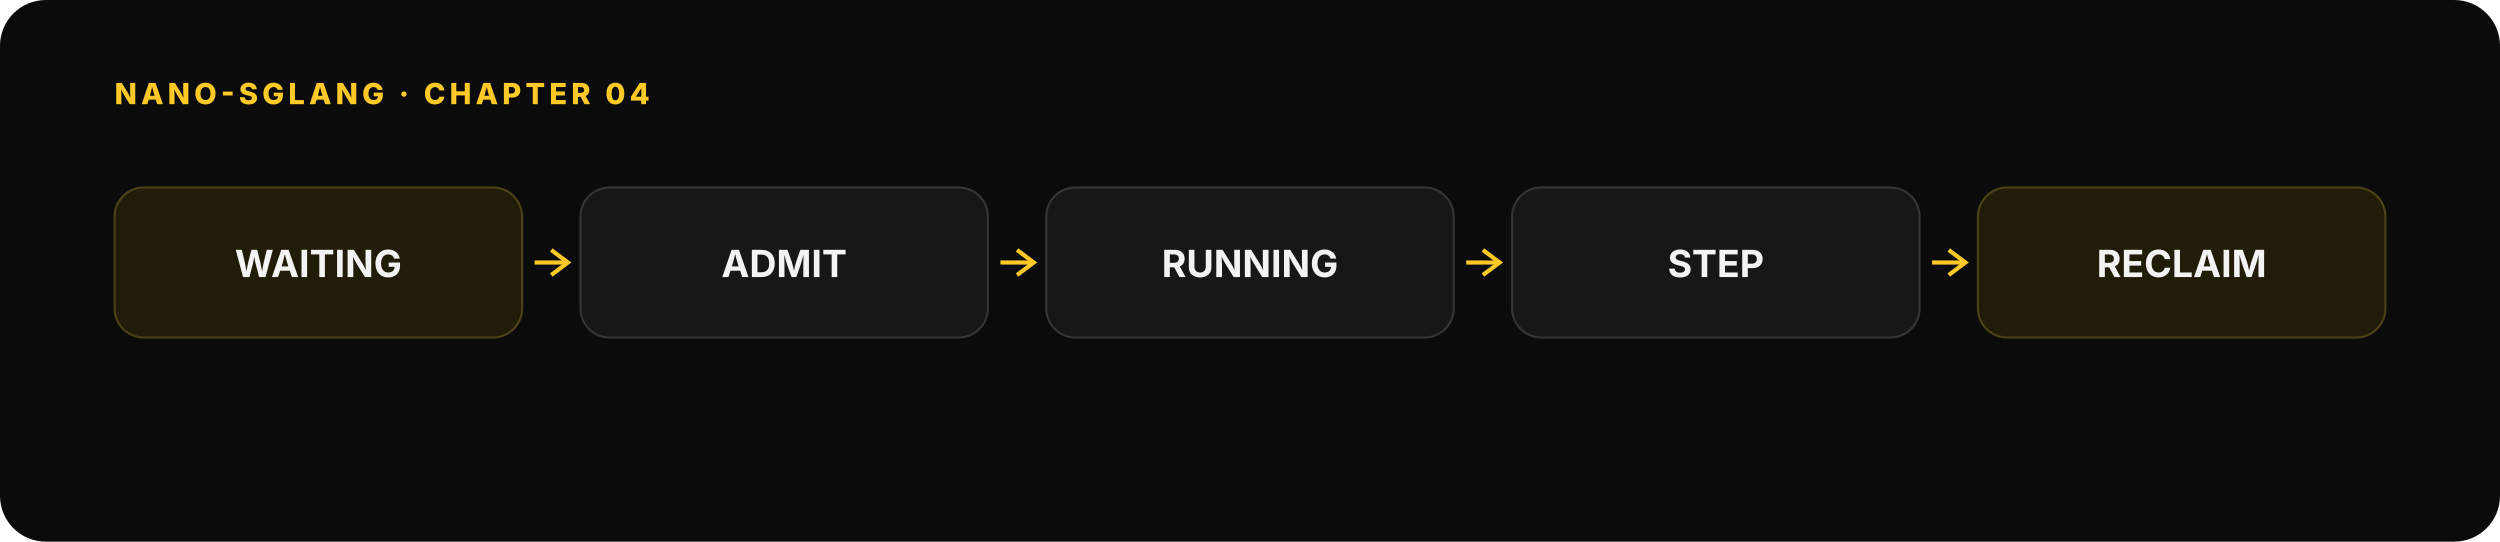
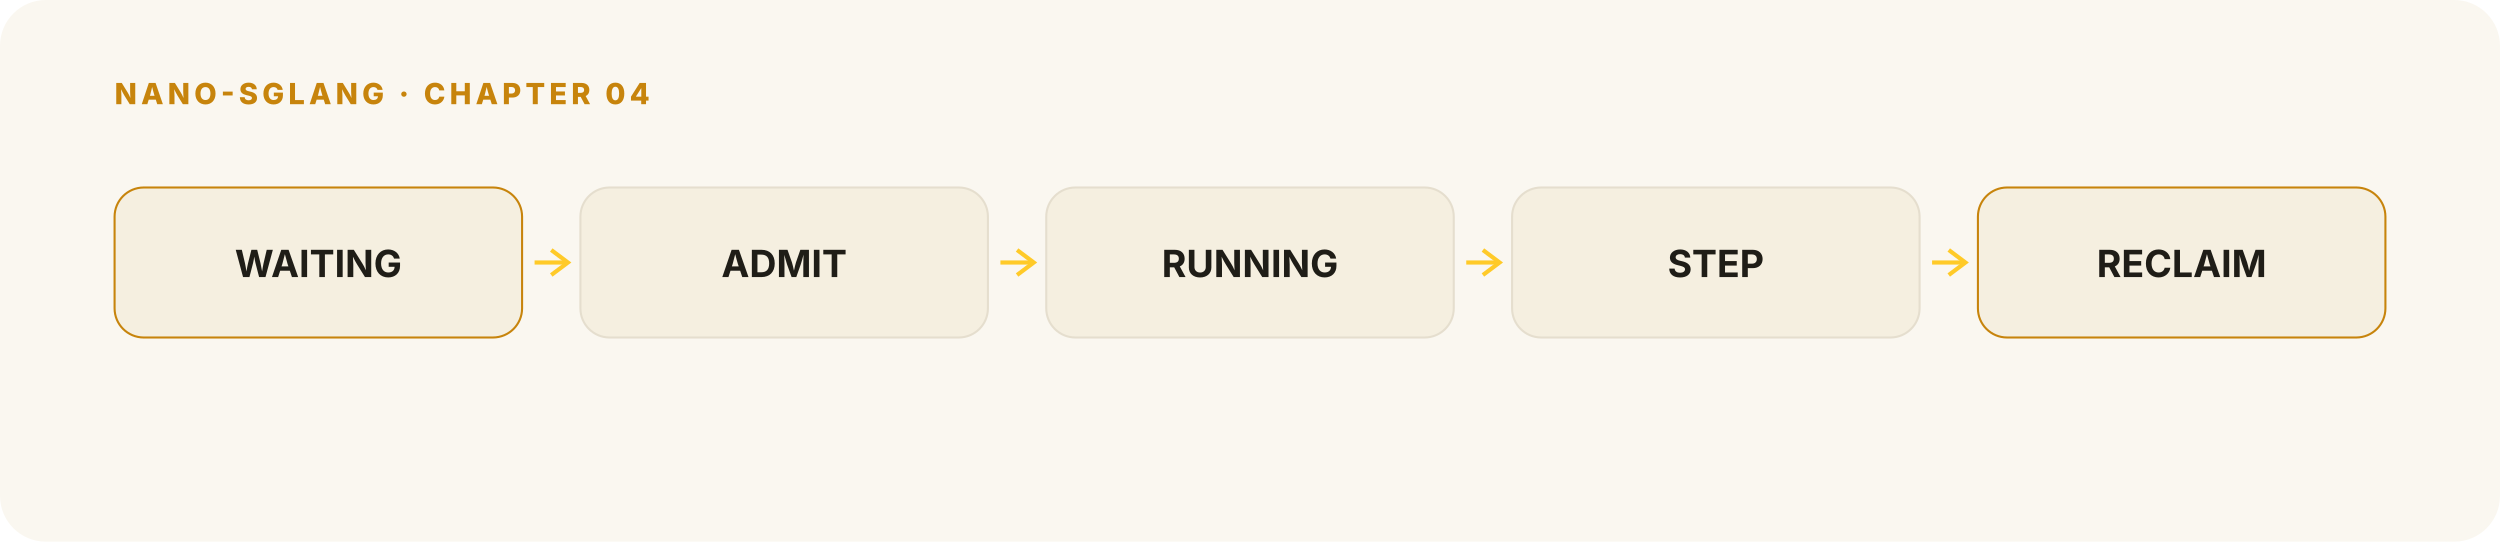
<svg xmlns="http://www.w3.org/2000/svg" viewBox="0 0 1200 260" role="img">
-   <rect width="100%" height="100%" rx="22" fill="#0b0b0b" />
-   <text x="55" y="50" fill="#ffca28" font-size="14" font-family="Inter,Arial,sans-serif" font-weight="800" letter-spacing="2">NANO-SGLANG · CHAPTER 04</text>
-   <rect x="55.0" y="90" width="195.6" height="72" rx="14" fill="#211c08" stroke="#4d4216" />
-   <text x="152.8" y="133" text-anchor="middle" fill="#f3f3f3" font-size="18" font-family="Inter,Arial,sans-serif" font-weight="700">WAITING</text>
+   <rect width="100%" height="100%" rx="22" fill="#faf7f0" />
+   <text x="55" y="50" fill="#c7840c" font-size="14" font-family="Inter,Arial,sans-serif" font-weight="800" letter-spacing="2">NANO-SGLANG · CHAPTER 04</text>
+   <rect x="55.0" y="90" width="195.6" height="72" rx="14" fill="#f5efe0" stroke="#c7840c" />
+   <text x="152.8" y="133" text-anchor="middle" fill="#1f1d17" font-size="18" font-family="Inter,Arial,sans-serif" font-weight="700">WAITING</text>
  <path d="M256.6 126 H272.6" stroke="#ffca28" stroke-width="2" />
  <path d="M264.6 120 L272.6 126 L264.6 132" fill="none" stroke="#ffca28" stroke-width="2" />
-   <rect x="278.6" y="90" width="195.6" height="72" rx="14" fill="#171717" stroke="#353535" />
-   <text x="376.4" y="133" text-anchor="middle" fill="#f3f3f3" font-size="18" font-family="Inter,Arial,sans-serif" font-weight="700">ADMIT</text>
+   <rect x="278.6" y="90" width="195.6" height="72" rx="14" fill="#f5efe0" stroke="#e5dece" />
+   <text x="376.4" y="133" text-anchor="middle" fill="#1f1d17" font-size="18" font-family="Inter,Arial,sans-serif" font-weight="700">ADMIT</text>
  <path d="M480.2 126 H496.2" stroke="#ffca28" stroke-width="2" />
  <path d="M488.2 120 L496.2 126 L488.2 132" fill="none" stroke="#ffca28" stroke-width="2" />
-   <rect x="502.2" y="90" width="195.6" height="72" rx="14" fill="#171717" stroke="#353535" />
-   <text x="600.0" y="133" text-anchor="middle" fill="#f3f3f3" font-size="18" font-family="Inter,Arial,sans-serif" font-weight="700">RUNNING</text>
+   <rect x="502.2" y="90" width="195.6" height="72" rx="14" fill="#f5efe0" stroke="#e5dece" />
+   <text x="600.0" y="133" text-anchor="middle" fill="#1f1d17" font-size="18" font-family="Inter,Arial,sans-serif" font-weight="700">RUNNING</text>
  <path d="M703.8 126 H719.8" stroke="#ffca28" stroke-width="2" />
  <path d="M711.8 120 L719.8 126 L711.8 132" fill="none" stroke="#ffca28" stroke-width="2" />
-   <rect x="725.8" y="90" width="195.6" height="72" rx="14" fill="#171717" stroke="#353535" />
-   <text x="823.6" y="133" text-anchor="middle" fill="#f3f3f3" font-size="18" font-family="Inter,Arial,sans-serif" font-weight="700">STEP</text>
+   <rect x="725.8" y="90" width="195.6" height="72" rx="14" fill="#f5efe0" stroke="#e5dece" />
+   <text x="823.6" y="133" text-anchor="middle" fill="#1f1d17" font-size="18" font-family="Inter,Arial,sans-serif" font-weight="700">STEP</text>
  <path d="M927.4 126 H943.4" stroke="#ffca28" stroke-width="2" />
  <path d="M935.4 120 L943.4 126 L935.4 132" fill="none" stroke="#ffca28" stroke-width="2" />
-   <rect x="949.4" y="90" width="195.6" height="72" rx="14" fill="#211c08" stroke="#4d4216" />
-   <text x="1047.2" y="133" text-anchor="middle" fill="#f3f3f3" font-size="18" font-family="Inter,Arial,sans-serif" font-weight="700">RECLAIM</text>
+   <rect x="949.4" y="90" width="195.6" height="72" rx="14" fill="#f5efe0" stroke="#c7840c" />
+   <text x="1047.2" y="133" text-anchor="middle" fill="#1f1d17" font-size="18" font-family="Inter,Arial,sans-serif" font-weight="700">RECLAIM</text>
</svg>
